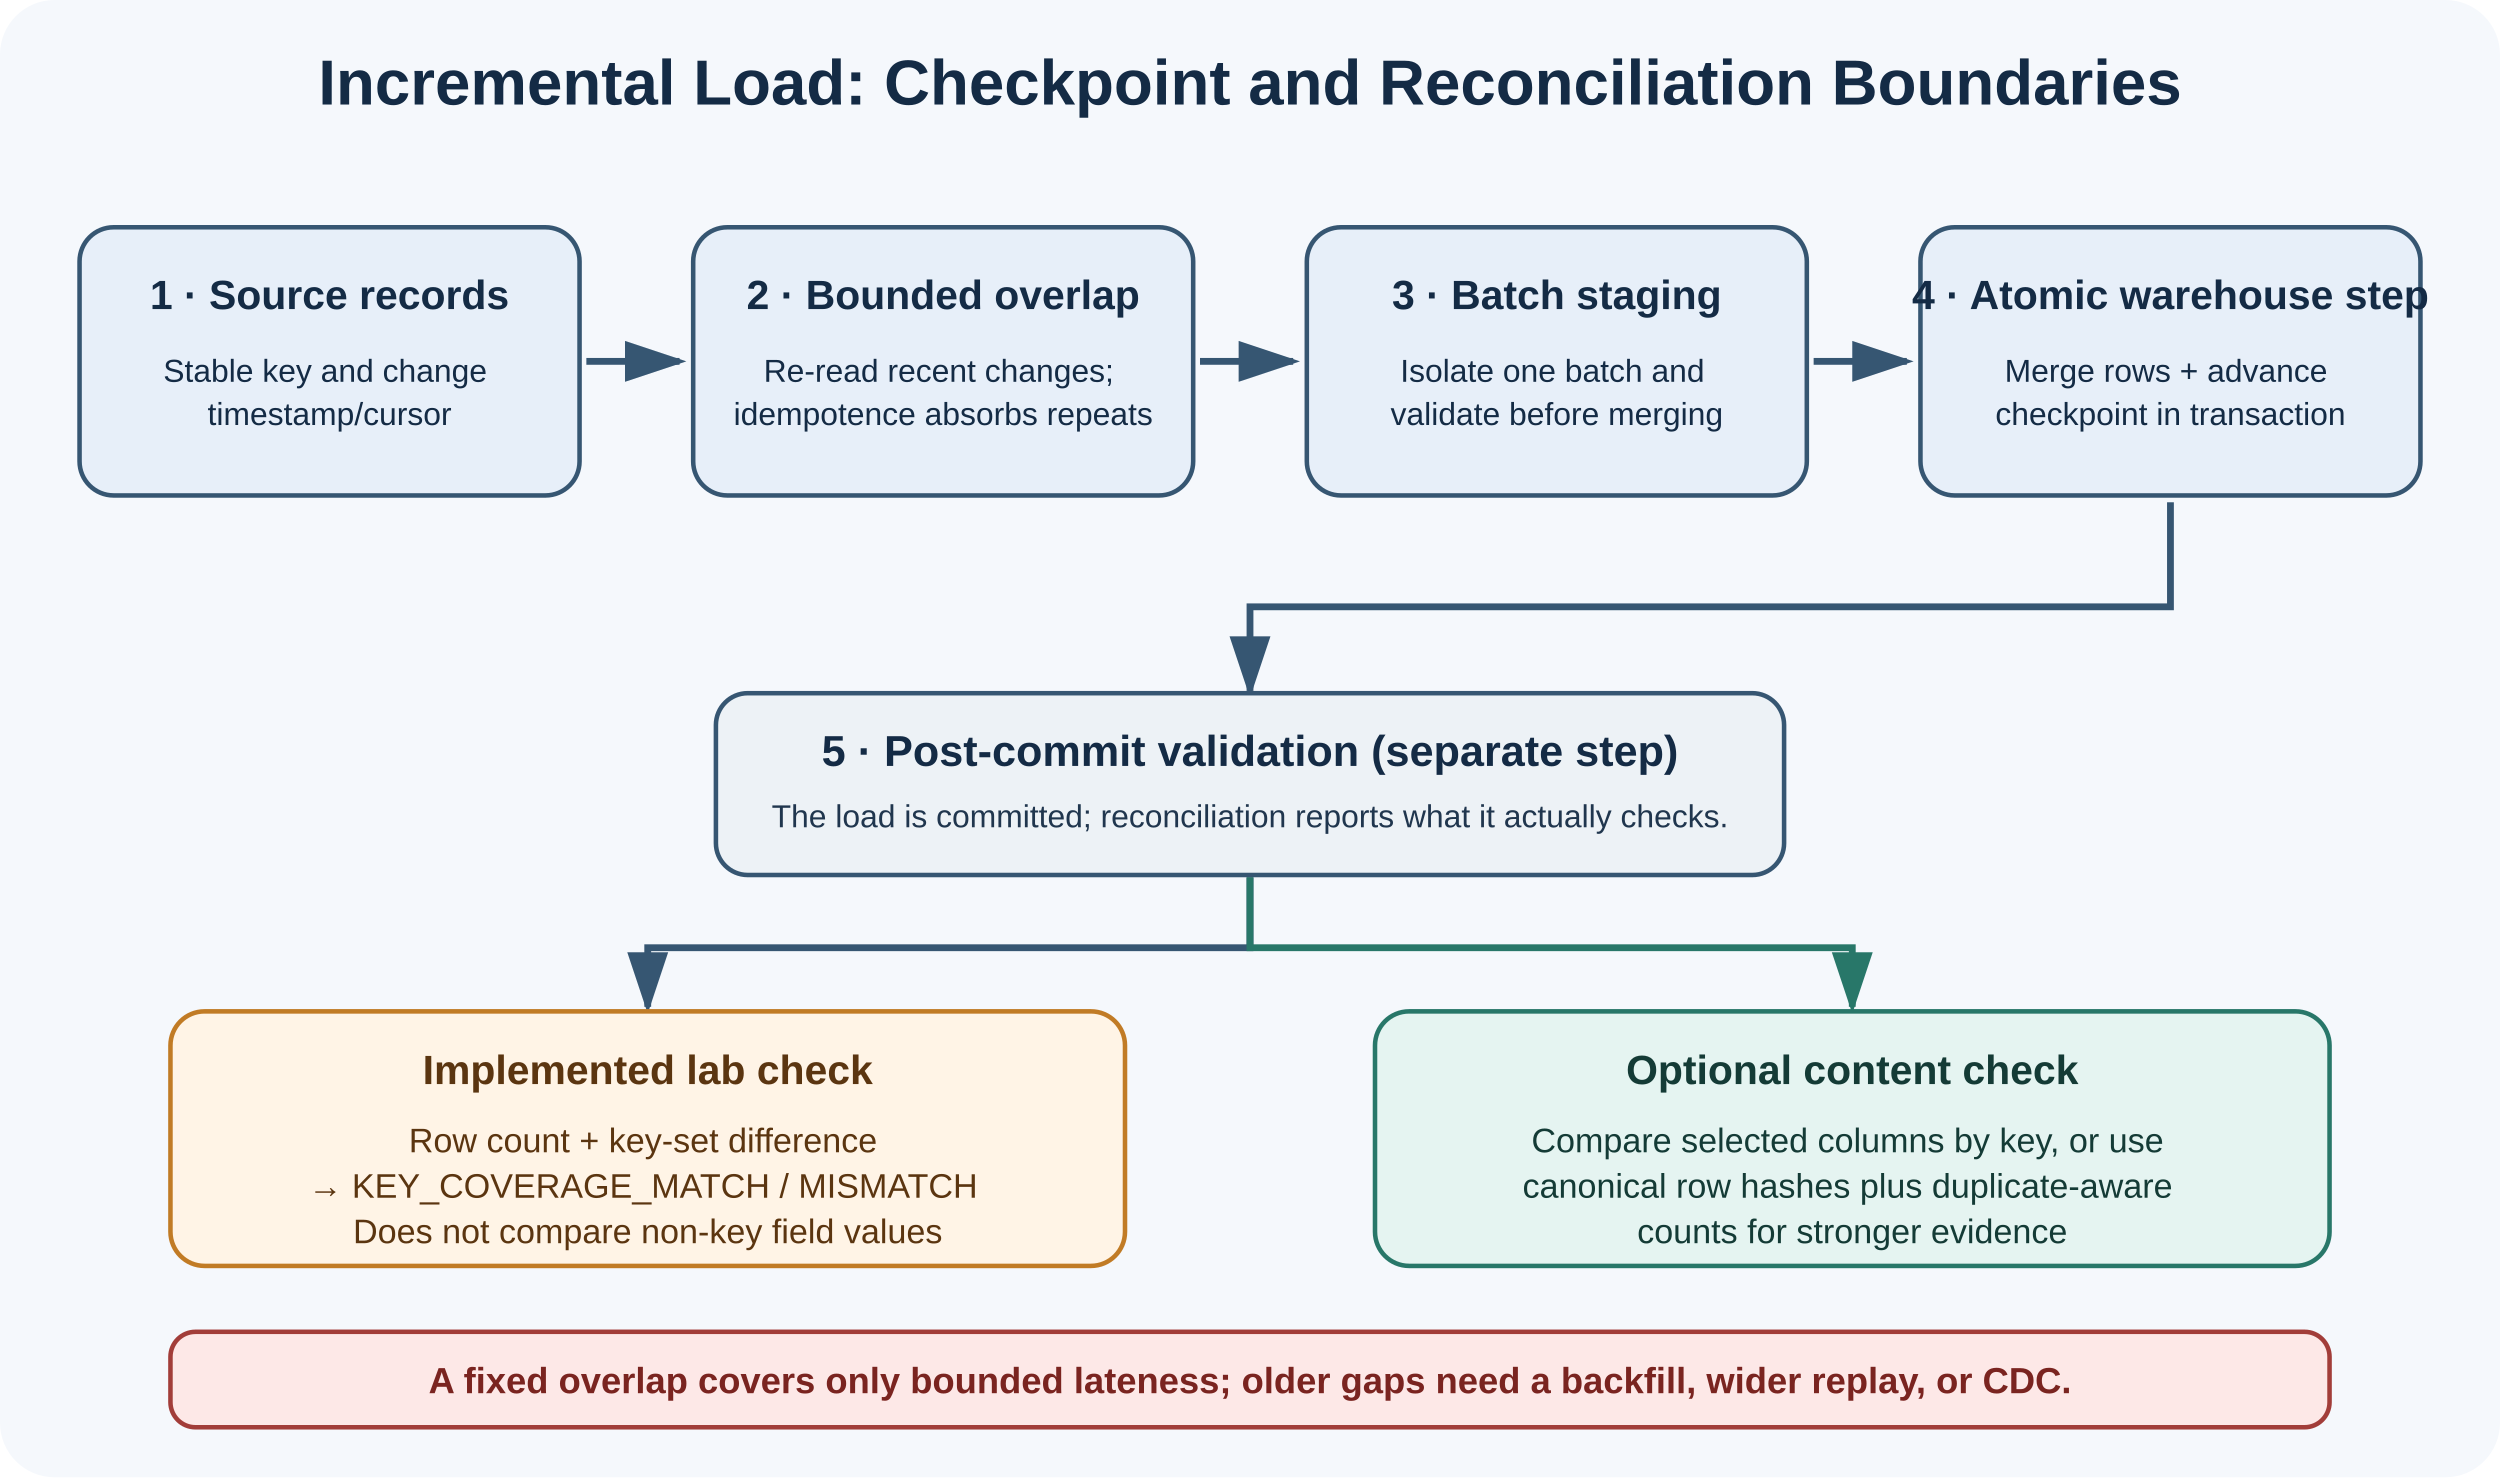
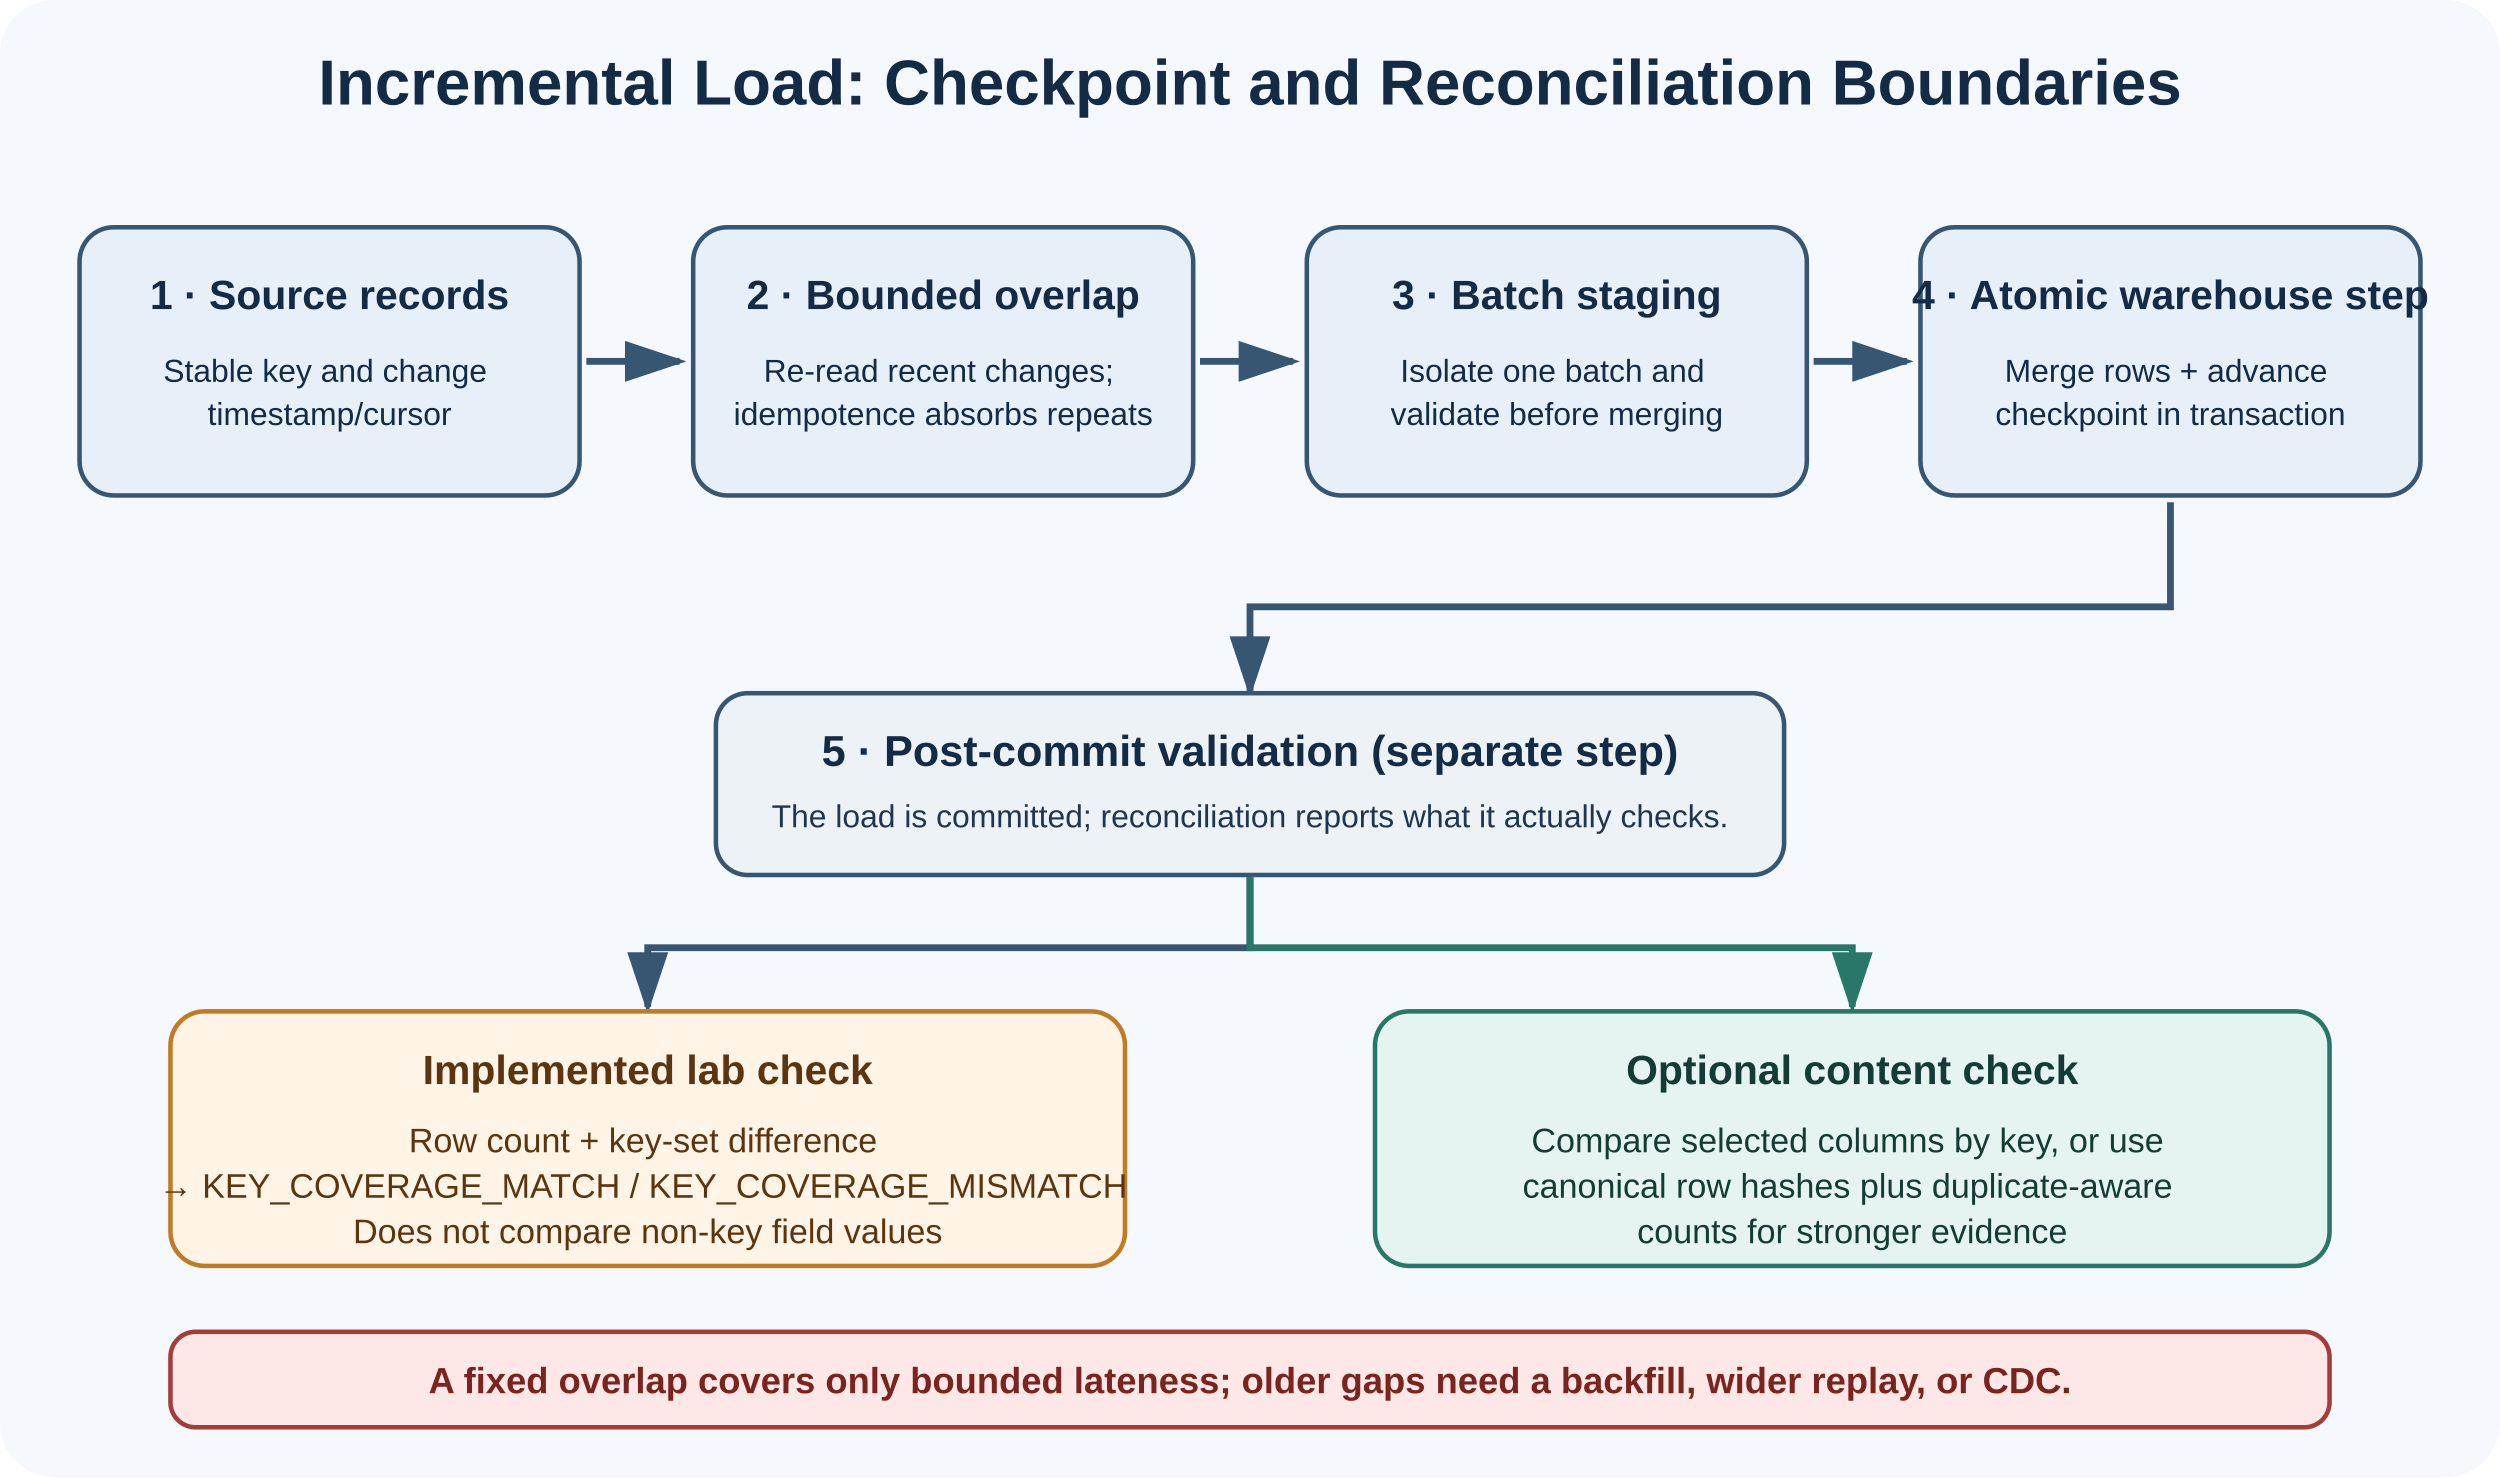
<svg xmlns="http://www.w3.org/2000/svg" viewBox="0 0 1100 650" role="img" aria-labelledby="title desc">
  <defs>
    <marker id="arrow" markerWidth="10" markerHeight="10" refX="8" refY="3" orient="auto">
      <path d="M0,0 L0,6 L9,3 z" fill="#365672" />
    </marker>
    <marker id="arrow2" markerWidth="10" markerHeight="10" refX="8" refY="3" orient="auto">
      <path d="M0,0 L0,6 L9,3 z" fill="#287769" />
    </marker>
  </defs>
  <rect width="1100" height="650" rx="24" fill="#f5f8fc" />
  <text x="550" y="46" text-anchor="middle" font-family="Arial,sans-serif" font-size="28" font-weight="700" fill="#142b45">Incremental Load: Checkpoint and Reconciliation Boundaries</text>
  <g font-family="Arial,sans-serif" text-anchor="middle">
    <g fill="#e7eff9" stroke="#365672" stroke-width="2">
      <rect x="35" y="100" width="220" height="118" rx="15" />
      <rect x="305" y="100" width="220" height="118" rx="15" />
      <rect x="575" y="100" width="220" height="118" rx="15" />
      <rect x="845" y="100" width="220" height="118" rx="15" />
    </g>
    <g fill="#142b45">
      <text x="145" y="136" font-size="18" font-weight="700">1 · Source records</text>
      <text x="145" y="168" font-size="14">
        <tspan x="145">Stable key and change</tspan>
        <tspan x="145" dy="19">timestamp/cursor</tspan>
      </text>
      <text x="415" y="136" font-size="18" font-weight="700">2 · Bounded overlap</text>
      <text x="415" y="168" font-size="14">
        <tspan x="415">Re-read recent changes;</tspan>
        <tspan x="415" dy="19">idempotence absorbs repeats</tspan>
      </text>
      <text x="685" y="136" font-size="18" font-weight="700">3 · Batch staging</text>
      <text x="685" y="168" font-size="14">
        <tspan x="685">Isolate one batch and</tspan>
        <tspan x="685" dy="19">validate before merging</tspan>
      </text>
      <text x="955" y="136" font-size="18" font-weight="700">4 · Atomic warehouse step</text>
      <text x="955" y="168" font-size="14">
        <tspan x="955">Merge rows + advance</tspan>
        <tspan x="955" dy="19">checkpoint in transaction</tspan>
      </text>
    </g>
    <g stroke="#365672" stroke-width="3" marker-end="url(#arrow)">
      <path d="M258 159h41" />
      <path d="M528 159h41" />
      <path d="M798 159h41" />
    </g>
    <path d="M955 221v46H550v37" fill="none" stroke="#365672" stroke-width="3" marker-end="url(#arrow)" />
    <rect x="315" y="305" width="470" height="80" rx="14" fill="#edf2f6" stroke="#365672" stroke-width="2" />
    <text x="550" y="337" fill="#142b45" font-size="19" font-weight="700">5 · Post-commit validation (separate step)</text>
    <text x="550" y="364" fill="#20364e" font-size="14">The load is committed; reconciliation reports what it actually checks.</text>
    <path d="M550 386v31H285v26" fill="none" stroke="#365672" stroke-width="3" marker-end="url(#arrow)" />
    <path d="M550 386v31h265v26" fill="none" stroke="#287769" stroke-width="3" marker-end="url(#arrow2)" />
    <rect x="75" y="445" width="420" height="112" rx="15" fill="#fff4e6" stroke="#c17b25" stroke-width="2" />
    <text x="285" y="477" fill="#5b3510" font-size="18" font-weight="700">Implemented lab check</text>
    <text x="285" y="507" fill="#5b3510" font-size="15">
      <tspan x="285">Row count + key-set difference</tspan>
-       <tspan x="285" dy="20">→ KEY_COVERAGE_MATCH / MISMATCH</tspan>
+       <tspan x="285" dy="20">→ KEY_COVERAGE_MATCH / KEY_COVERAGE_MISMATCH</tspan>
      <tspan x="285" dy="20">Does not compare non-key field values</tspan>
    </text>
    <rect x="605" y="445" width="420" height="112" rx="15" fill="#e5f4f1" stroke="#287769" stroke-width="2" />
    <text x="815" y="477" fill="#143b36" font-size="18" font-weight="700">Optional content check</text>
    <text x="815" y="507" fill="#143b36" font-size="15">
      <tspan x="815">Compare selected columns by key, or use</tspan>
      <tspan x="815" dy="20">canonical row hashes plus duplicate-aware</tspan>
      <tspan x="815" dy="20">counts for stronger evidence</tspan>
    </text>
    <rect x="75" y="586" width="950" height="42" rx="11" fill="#fde8e7" stroke="#a23d39" stroke-width="2" />
    <text x="550" y="613" fill="#7a2420" font-size="16" font-weight="700">A fixed overlap covers only bounded lateness; older gaps need a backfill, wider replay, or CDC.</text>
  </g>
</svg>
